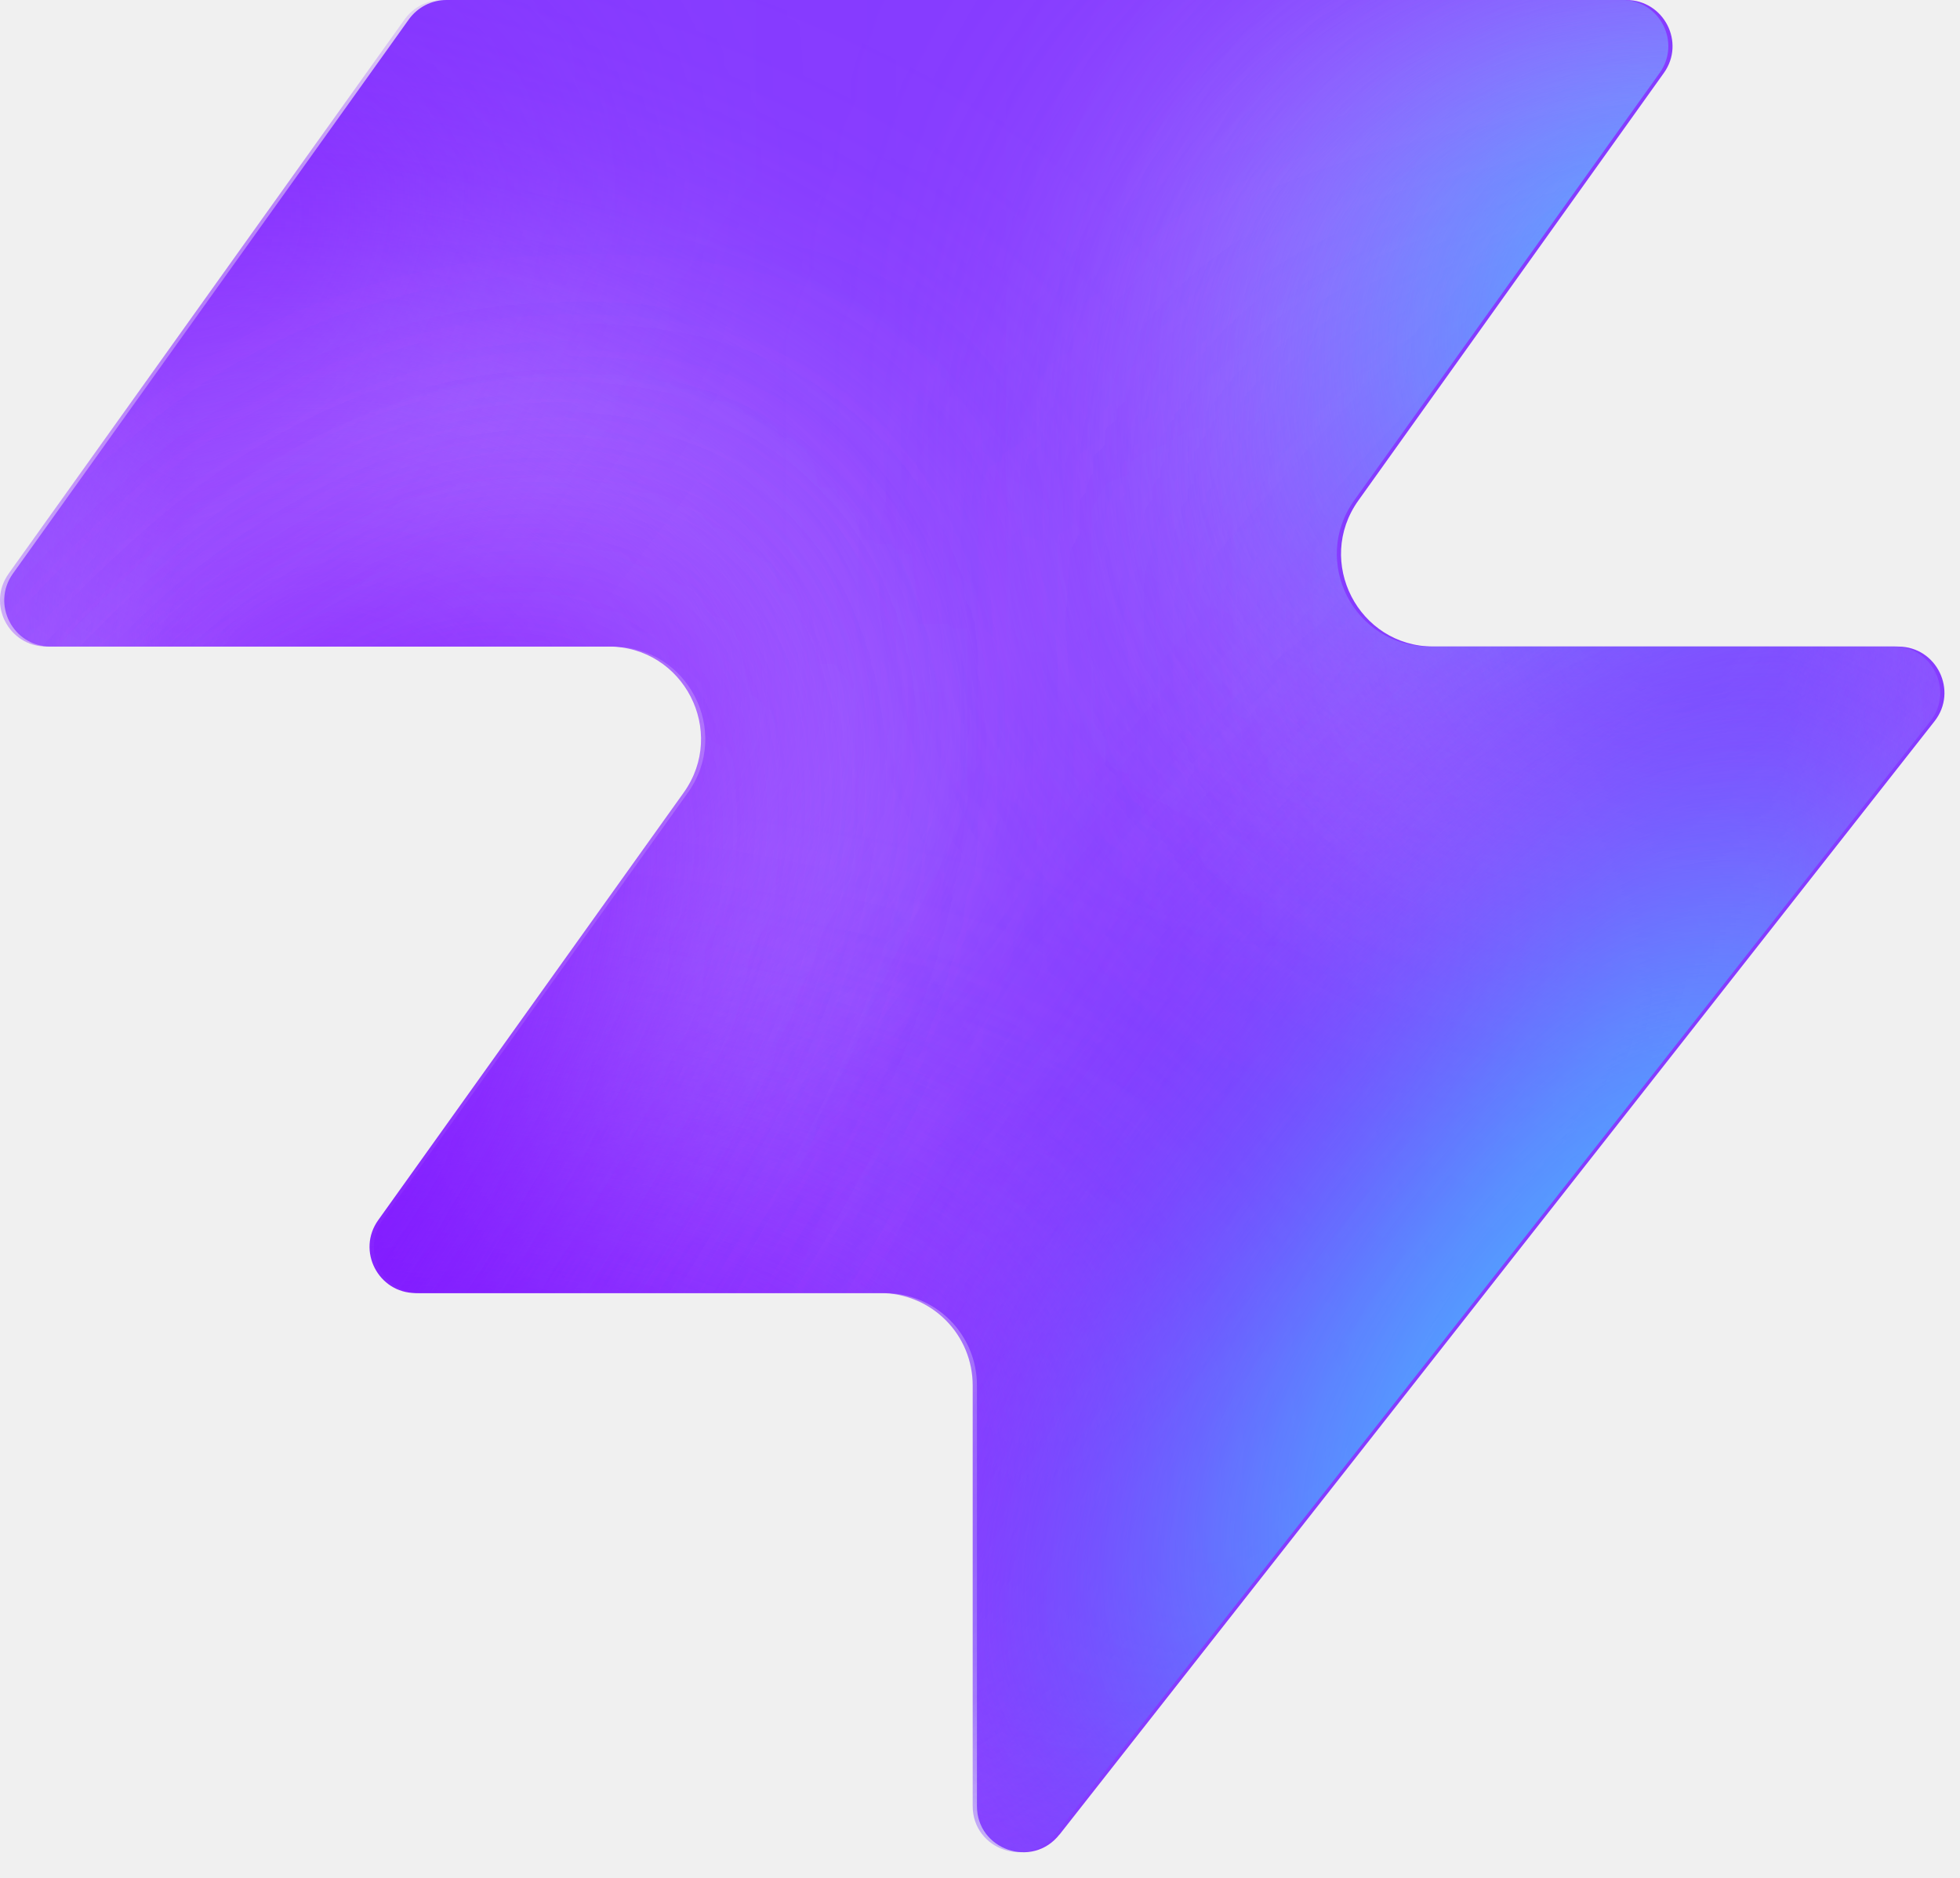
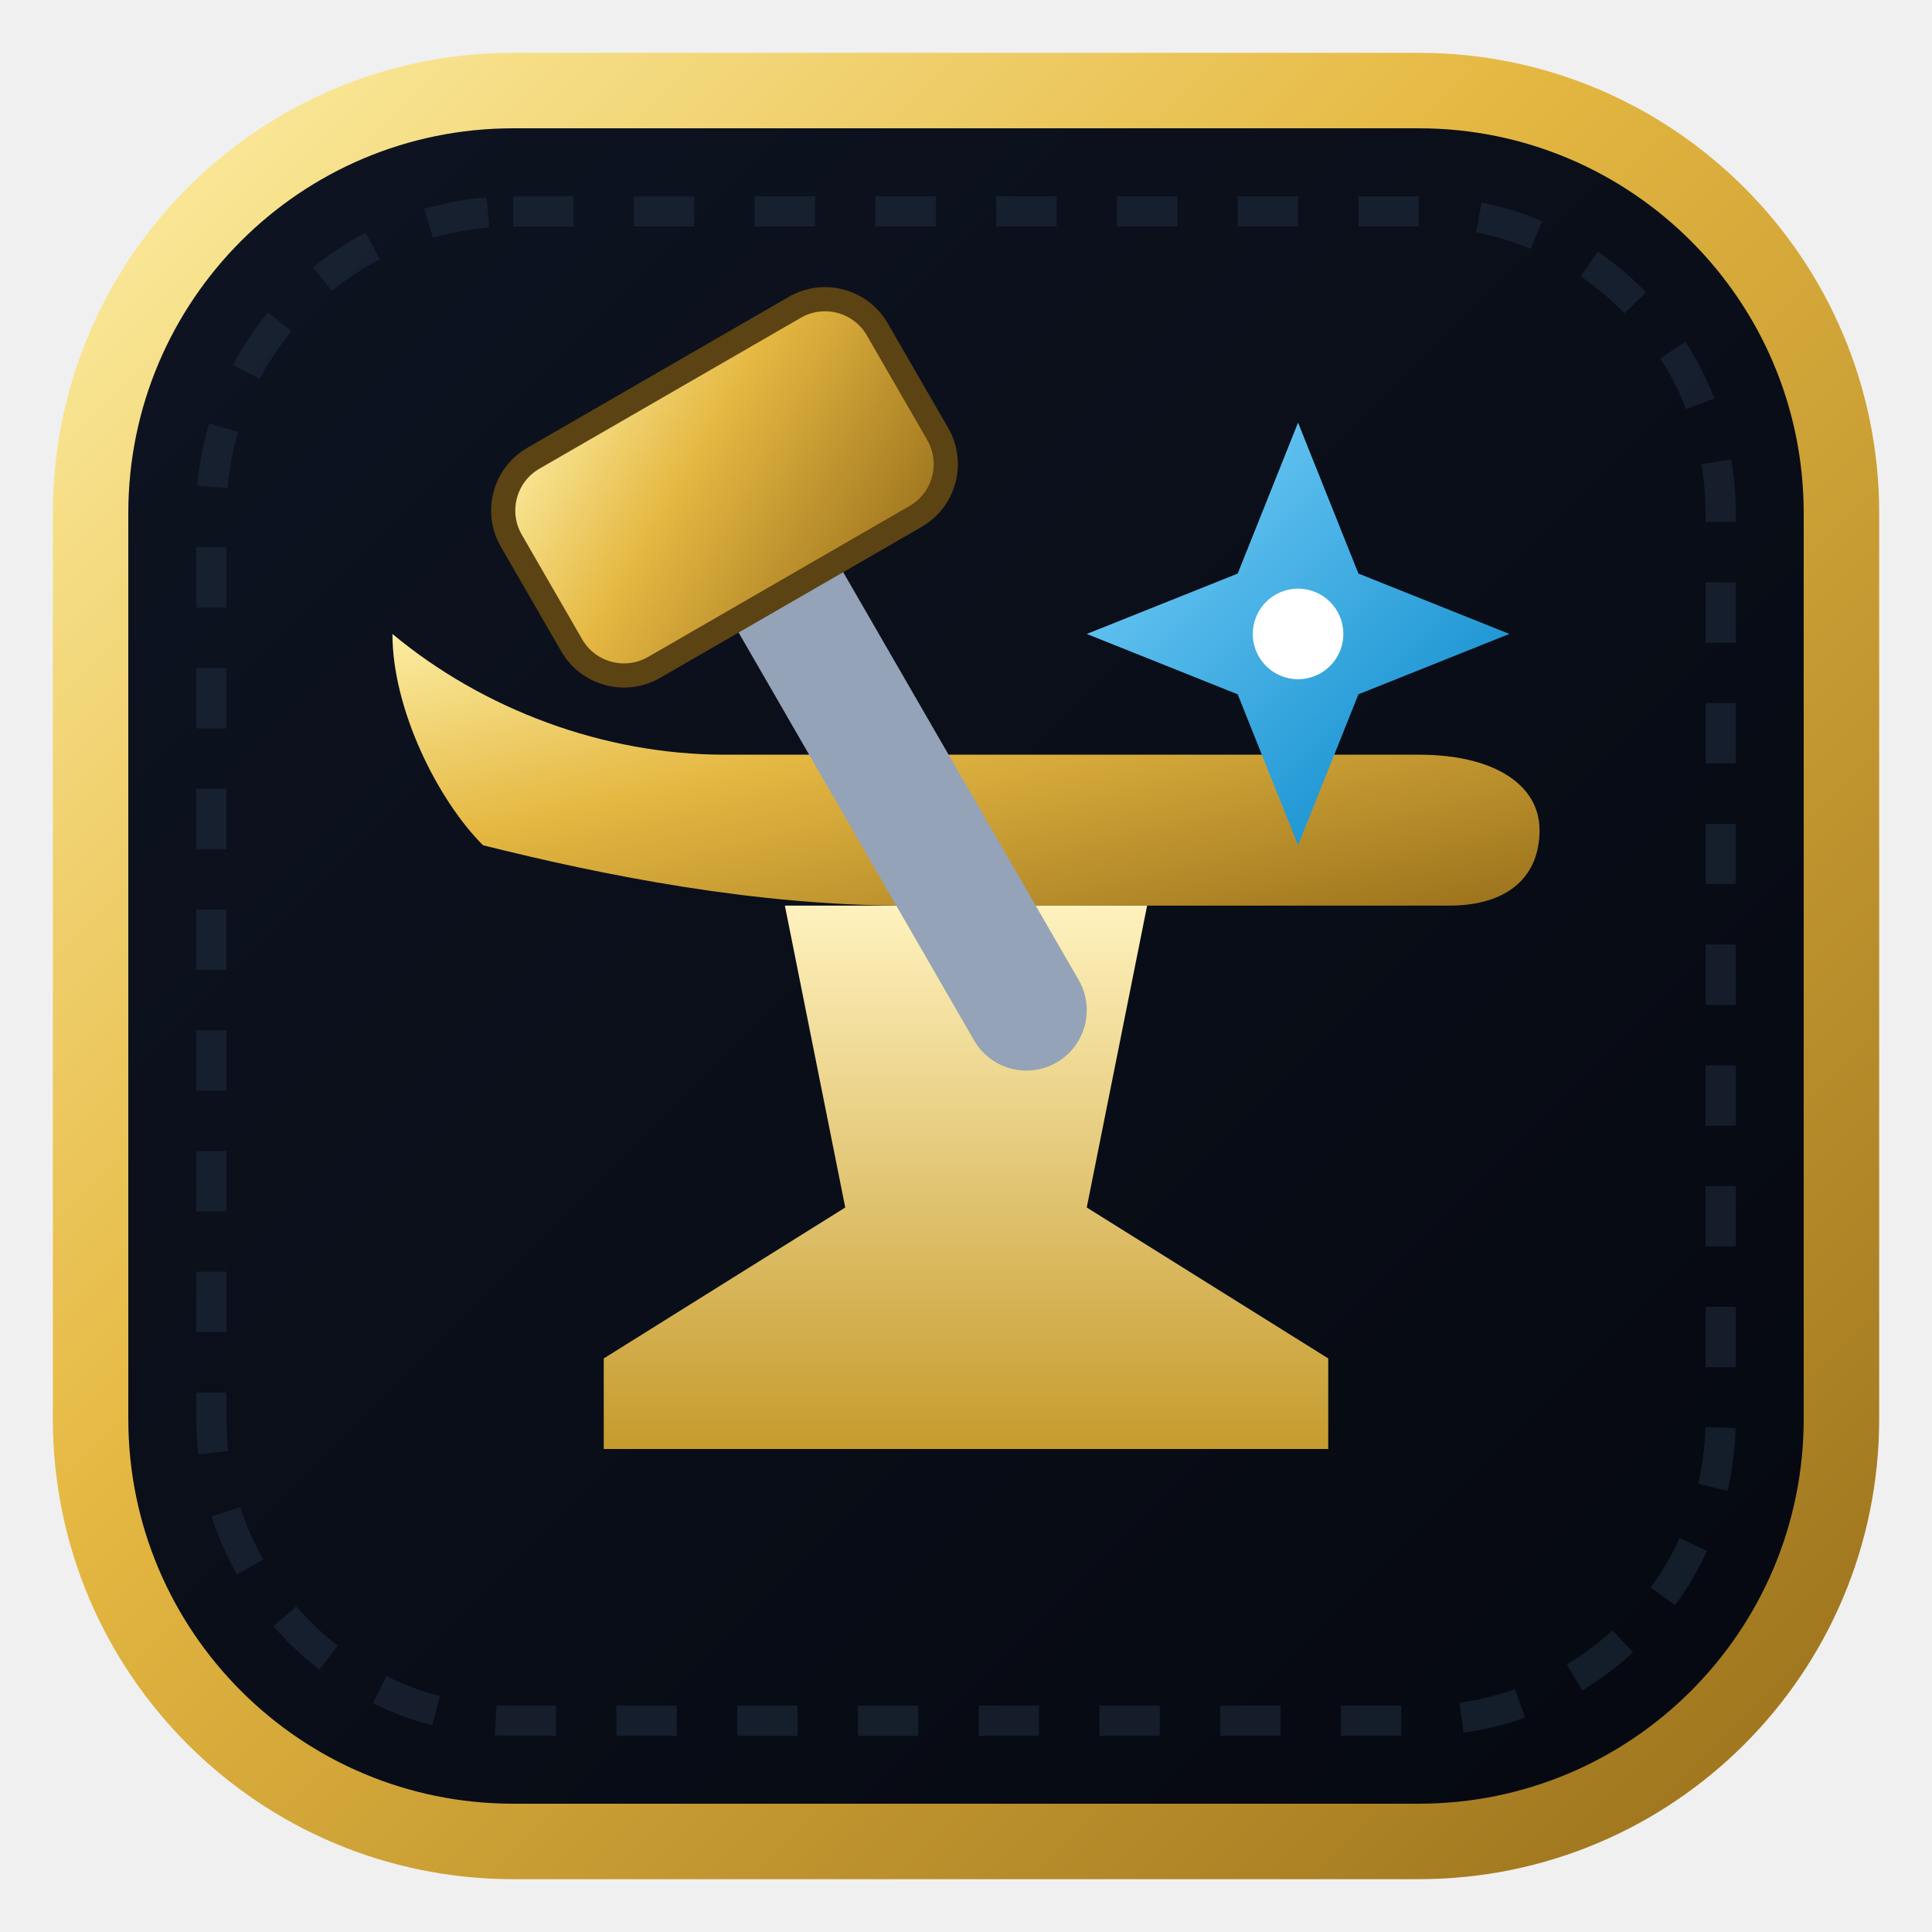
- <svg xmlns="http://www.w3.org/2000/svg" width="48" height="46" fill="none" viewBox="0 0 48 46">
-   <path fill="#863bff" d="M25.946 44.938c-.664.845-2.021.375-2.021-.698V33.937a2.26 2.26 0 0 0-2.262-2.262H10.287c-.92 0-1.456-1.04-.92-1.788l7.48-10.471c1.07-1.497 0-3.578-1.842-3.578H1.237c-.92 0-1.456-1.04-.92-1.788L10.013.474c.214-.297.556-.474.92-.474h28.894c.92 0 1.456 1.04.92 1.788l-7.48 10.471c-1.07 1.498 0 3.579 1.842 3.579h11.377c.943 0 1.473 1.088.89 1.83L25.947 44.94z" style="fill:#863bff;fill:color(display-p3 .525 .23 1);fill-opacity:1" />
-   <mask id="a" width="48" height="46" x="0" y="0" maskUnits="userSpaceOnUse" style="mask-type:alpha">
-     <path fill="#000" d="M25.842 44.938c-.664.844-2.021.375-2.021-.698V33.937a2.26 2.26 0 0 0-2.262-2.262H10.183c-.92 0-1.456-1.04-.92-1.788l7.48-10.471c1.07-1.498 0-3.579-1.842-3.579H1.133c-.92 0-1.456-1.04-.92-1.787L9.91.473c.214-.297.556-.474.92-.474h28.894c.92 0 1.456 1.04.92 1.788l-7.48 10.471c-1.07 1.498 0 3.578 1.842 3.578h11.377c.943 0 1.473 1.088.89 1.832L25.843 44.94z" style="fill:#000;fill-opacity:1" />
-   </mask>
-   <g mask="url(#a)">
-     <g filter="url(#b)">
-       <ellipse cx="5.508" cy="14.704" fill="#ede6ff" rx="5.508" ry="14.704" style="fill:#ede6ff;fill:color(display-p3 .927 .903 1);fill-opacity:1" transform="matrix(.00324 1 1 -.00324 -4.47 31.516)" />
-     </g>
-     <g filter="url(#c)">
-       <ellipse cx="10.399" cy="29.851" fill="#ede6ff" rx="10.399" ry="29.851" style="fill:#ede6ff;fill:color(display-p3 .927 .903 1);fill-opacity:1" transform="matrix(.00324 1 1 -.00324 -39.328 7.883)" />
-     </g>
-     <g filter="url(#d)">
-       <ellipse cx="5.508" cy="30.487" fill="#7e14ff" rx="5.508" ry="30.487" style="fill:#7e14ff;fill:color(display-p3 .492 .077 1);fill-opacity:1" transform="rotate(89.814 -25.913 -14.639)scale(1 -1)" />
-     </g>
-     <g filter="url(#e)">
-       <ellipse cx="5.508" cy="30.599" fill="#7e14ff" rx="5.508" ry="30.599" style="fill:#7e14ff;fill:color(display-p3 .492 .077 1);fill-opacity:1" transform="rotate(89.814 -32.644 -3.334)scale(1 -1)" />
-     </g>
-     <g filter="url(#f)">
-       <ellipse cx="5.508" cy="30.599" fill="#7e14ff" rx="5.508" ry="30.599" style="fill:#7e14ff;fill:color(display-p3 .492 .077 1);fill-opacity:1" transform="matrix(.00324 1 1 -.00324 -34.34 30.47)" />
-     </g>
-     <g filter="url(#g)">
-       <ellipse cx="14.072" cy="22.078" fill="#ede6ff" rx="14.072" ry="22.078" style="fill:#ede6ff;fill:color(display-p3 .927 .903 1);fill-opacity:1" transform="rotate(93.35 24.506 48.493)scale(-1 1)" />
-     </g>
-     <g filter="url(#h)">
-       <ellipse cx="3.47" cy="21.501" fill="#7e14ff" rx="3.47" ry="21.501" style="fill:#7e14ff;fill:color(display-p3 .492 .077 1);fill-opacity:1" transform="rotate(89.009 28.708 47.59)scale(-1 1)" />
-     </g>
-     <g filter="url(#i)">
-       <ellipse cx="3.47" cy="21.501" fill="#7e14ff" rx="3.47" ry="21.501" style="fill:#7e14ff;fill:color(display-p3 .492 .077 1);fill-opacity:1" transform="rotate(89.009 28.708 47.59)scale(-1 1)" />
-     </g>
-     <g filter="url(#j)">
-       <ellipse cx=".387" cy="8.972" fill="#7e14ff" rx="4.407" ry="29.108" style="fill:#7e14ff;fill:color(display-p3 .492 .077 1);fill-opacity:1" transform="rotate(39.51 .387 8.972)" />
-     </g>
-     <g filter="url(#k)">
-       <ellipse cx="47.523" cy="-6.092" fill="#7e14ff" rx="4.407" ry="29.108" style="fill:#7e14ff;fill:color(display-p3 .492 .077 1);fill-opacity:1" transform="rotate(37.892 47.523 -6.092)" />
-     </g>
-     <g filter="url(#l)">
-       <ellipse cx="41.412" cy="6.333" fill="#47bfff" rx="5.971" ry="9.665" style="fill:#47bfff;fill:color(display-p3 .28 .748 1);fill-opacity:1" transform="rotate(37.892 41.412 6.333)" />
-     </g>
-     <g filter="url(#m)">
-       <ellipse cx="-1.879" cy="38.332" fill="#7e14ff" rx="4.407" ry="29.108" style="fill:#7e14ff;fill:color(display-p3 .492 .077 1);fill-opacity:1" transform="rotate(37.892 -1.88 38.332)" />
-     </g>
-     <g filter="url(#n)">
-       <ellipse cx="-1.879" cy="38.332" fill="#7e14ff" rx="4.407" ry="29.108" style="fill:#7e14ff;fill:color(display-p3 .492 .077 1);fill-opacity:1" transform="rotate(37.892 -1.88 38.332)" />
-     </g>
-     <g filter="url(#o)">
-       <ellipse cx="35.651" cy="29.907" fill="#7e14ff" rx="4.407" ry="29.108" style="fill:#7e14ff;fill:color(display-p3 .492 .077 1);fill-opacity:1" transform="rotate(37.892 35.651 29.907)" />
-     </g>
-     <g filter="url(#p)">
-       <ellipse cx="38.418" cy="32.4" fill="#47bfff" rx="5.971" ry="15.297" style="fill:#47bfff;fill:color(display-p3 .28 .748 1);fill-opacity:1" transform="rotate(37.892 38.418 32.4)" />
-     </g>
+ <svg xmlns="http://www.w3.org/2000/svg" viewBox="0 0 64 64" fill="none">
+   <defs>
+     <linearGradient id="shieldGrad" x1="0%" y1="0%" x2="100%" y2="100%">
+       <stop offset="0%" stop-color="#0e1422" />
+       <stop offset="100%" stop-color="#05080f" />
+     </linearGradient>
+     <linearGradient id="goldGrad" x1="0%" y1="0%" x2="100%" y2="100%">
+       <stop offset="0%" stop-color="#fceda2" />
+       <stop offset="40%" stop-color="#e5b842" />
+       <stop offset="100%" stop-color="#9a711c" />
+     </linearGradient>
+     <linearGradient id="goldGlow" x1="0%" y1="0%" x2="0%" y2="100%">
+       <stop offset="0%" stop-color="#fff2be" />
+       <stop offset="100%" stop-color="#c69b2d" />
+     </linearGradient>
+     <linearGradient id="runeGrad" x1="0%" y1="0%" x2="100%" y2="100%">
+       <stop offset="0%" stop-color="#7dd3fc" />
+       <stop offset="100%" stop-color="#0284c7" />
+     </linearGradient>
+   </defs>
+   <rect x="3" y="3" width="58" height="58" rx="14" fill="url(#shieldGrad)" stroke="url(#goldGrad)" stroke-width="2.5" />
+   <rect x="7" y="7" width="50" height="50" rx="10" stroke="#1e293b" stroke-width="1" stroke-dasharray="2 2" fill="none" opacity="0.6" />
+   <path d="M16 28 C20 29 25 30 30 30 L48 30 C50 30 51 29 51 27.5 C51 26 49.5 25 47 25 L24 25 C20 25 16 23.5 13 21 C13 23.5 14.5 26.5 16 28 Z" fill="url(#goldGrad)" />
+   <path d="M26 30 L28 40 L20 45 L20 48 L44 48 L44 45 L36 40 L38 30 Z" fill="url(#goldGlow)" />
+   <g transform="rotate(-30 32 30)">
+     <rect x="30" y="10" width="4" height="26" rx="2" fill="#94a3b8" />
+     <rect x="25" y="10" width="14" height="8" rx="2" fill="url(#goldGrad)" stroke="#5c4314" stroke-width="0.8" />
  </g>
-   <defs>
-     <filter id="b" width="60.045" height="41.654" x="-19.77" y="16.149" color-interpolation-filters="sRGB" filterUnits="userSpaceOnUse">
-       <feFlood flood-opacity="0" result="BackgroundImageFix" />
-       <feBlend in="SourceGraphic" in2="BackgroundImageFix" result="shape" />
-       <feGaussianBlur result="effect1_foregroundBlur_2002_17158" stdDeviation="7.659" />
-     </filter>
-     <filter id="c" width="90.34" height="51.437" x="-54.613" y="-7.533" color-interpolation-filters="sRGB" filterUnits="userSpaceOnUse">
-       <feFlood flood-opacity="0" result="BackgroundImageFix" />
-       <feBlend in="SourceGraphic" in2="BackgroundImageFix" result="shape" />
-       <feGaussianBlur result="effect1_foregroundBlur_2002_17158" stdDeviation="7.659" />
-     </filter>
-     <filter id="d" width="79.355" height="29.4" x="-49.64" y="2.03" color-interpolation-filters="sRGB" filterUnits="userSpaceOnUse">
-       <feFlood flood-opacity="0" result="BackgroundImageFix" />
-       <feBlend in="SourceGraphic" in2="BackgroundImageFix" result="shape" />
-       <feGaussianBlur result="effect1_foregroundBlur_2002_17158" stdDeviation="4.596" />
-     </filter>
-     <filter id="e" width="79.579" height="29.4" x="-45.045" y="20.029" color-interpolation-filters="sRGB" filterUnits="userSpaceOnUse">
-       <feFlood flood-opacity="0" result="BackgroundImageFix" />
-       <feBlend in="SourceGraphic" in2="BackgroundImageFix" result="shape" />
-       <feGaussianBlur result="effect1_foregroundBlur_2002_17158" stdDeviation="4.596" />
-     </filter>
-     <filter id="f" width="79.579" height="29.4" x="-43.513" y="21.178" color-interpolation-filters="sRGB" filterUnits="userSpaceOnUse">
-       <feFlood flood-opacity="0" result="BackgroundImageFix" />
-       <feBlend in="SourceGraphic" in2="BackgroundImageFix" result="shape" />
-       <feGaussianBlur result="effect1_foregroundBlur_2002_17158" stdDeviation="4.596" />
-     </filter>
-     <filter id="g" width="74.749" height="58.852" x="15.756" y="-17.901" color-interpolation-filters="sRGB" filterUnits="userSpaceOnUse">
-       <feFlood flood-opacity="0" result="BackgroundImageFix" />
-       <feBlend in="SourceGraphic" in2="BackgroundImageFix" result="shape" />
-       <feGaussianBlur result="effect1_foregroundBlur_2002_17158" stdDeviation="7.659" />
-     </filter>
-     <filter id="h" width="61.377" height="25.362" x="23.548" y="2.284" color-interpolation-filters="sRGB" filterUnits="userSpaceOnUse">
-       <feFlood flood-opacity="0" result="BackgroundImageFix" />
-       <feBlend in="SourceGraphic" in2="BackgroundImageFix" result="shape" />
-       <feGaussianBlur result="effect1_foregroundBlur_2002_17158" stdDeviation="4.596" />
-     </filter>
-     <filter id="i" width="61.377" height="25.362" x="23.548" y="2.284" color-interpolation-filters="sRGB" filterUnits="userSpaceOnUse">
-       <feFlood flood-opacity="0" result="BackgroundImageFix" />
-       <feBlend in="SourceGraphic" in2="BackgroundImageFix" result="shape" />
-       <feGaussianBlur result="effect1_foregroundBlur_2002_17158" stdDeviation="4.596" />
-     </filter>
-     <filter id="j" width="56.045" height="63.649" x="-27.636" y="-22.853" color-interpolation-filters="sRGB" filterUnits="userSpaceOnUse">
-       <feFlood flood-opacity="0" result="BackgroundImageFix" />
-       <feBlend in="SourceGraphic" in2="BackgroundImageFix" result="shape" />
-       <feGaussianBlur result="effect1_foregroundBlur_2002_17158" stdDeviation="4.596" />
-     </filter>
-     <filter id="k" width="54.814" height="64.646" x="20.116" y="-38.415" color-interpolation-filters="sRGB" filterUnits="userSpaceOnUse">
-       <feFlood flood-opacity="0" result="BackgroundImageFix" />
-       <feBlend in="SourceGraphic" in2="BackgroundImageFix" result="shape" />
-       <feGaussianBlur result="effect1_foregroundBlur_2002_17158" stdDeviation="4.596" />
-     </filter>
-     <filter id="l" width="33.541" height="35.313" x="24.641" y="-11.323" color-interpolation-filters="sRGB" filterUnits="userSpaceOnUse">
-       <feFlood flood-opacity="0" result="BackgroundImageFix" />
-       <feBlend in="SourceGraphic" in2="BackgroundImageFix" result="shape" />
-       <feGaussianBlur result="effect1_foregroundBlur_2002_17158" stdDeviation="4.596" />
-     </filter>
-     <filter id="m" width="54.814" height="64.646" x="-29.286" y="6.009" color-interpolation-filters="sRGB" filterUnits="userSpaceOnUse">
-       <feFlood flood-opacity="0" result="BackgroundImageFix" />
-       <feBlend in="SourceGraphic" in2="BackgroundImageFix" result="shape" />
-       <feGaussianBlur result="effect1_foregroundBlur_2002_17158" stdDeviation="4.596" />
-     </filter>
-     <filter id="n" width="54.814" height="64.646" x="-29.286" y="6.009" color-interpolation-filters="sRGB" filterUnits="userSpaceOnUse">
-       <feFlood flood-opacity="0" result="BackgroundImageFix" />
-       <feBlend in="SourceGraphic" in2="BackgroundImageFix" result="shape" />
-       <feGaussianBlur result="effect1_foregroundBlur_2002_17158" stdDeviation="4.596" />
-     </filter>
-     <filter id="o" width="54.814" height="64.646" x="8.244" y="-2.416" color-interpolation-filters="sRGB" filterUnits="userSpaceOnUse">
-       <feFlood flood-opacity="0" result="BackgroundImageFix" />
-       <feBlend in="SourceGraphic" in2="BackgroundImageFix" result="shape" />
-       <feGaussianBlur result="effect1_foregroundBlur_2002_17158" stdDeviation="4.596" />
-     </filter>
-     <filter id="p" width="39.409" height="43.623" x="18.713" y="10.588" color-interpolation-filters="sRGB" filterUnits="userSpaceOnUse">
-       <feFlood flood-opacity="0" result="BackgroundImageFix" />
-       <feBlend in="SourceGraphic" in2="BackgroundImageFix" result="shape" />
-       <feGaussianBlur result="effect1_foregroundBlur_2002_17158" stdDeviation="4.596" />
-     </filter>
-   </defs>
+   <path d="M43 14 L45 19 L50 21 L45 23 L43 28 L41 23 L36 21 L41 19 Z" fill="url(#runeGrad)" />
+   <circle cx="43" cy="21" r="1.5" fill="#ffffff" />
</svg>
